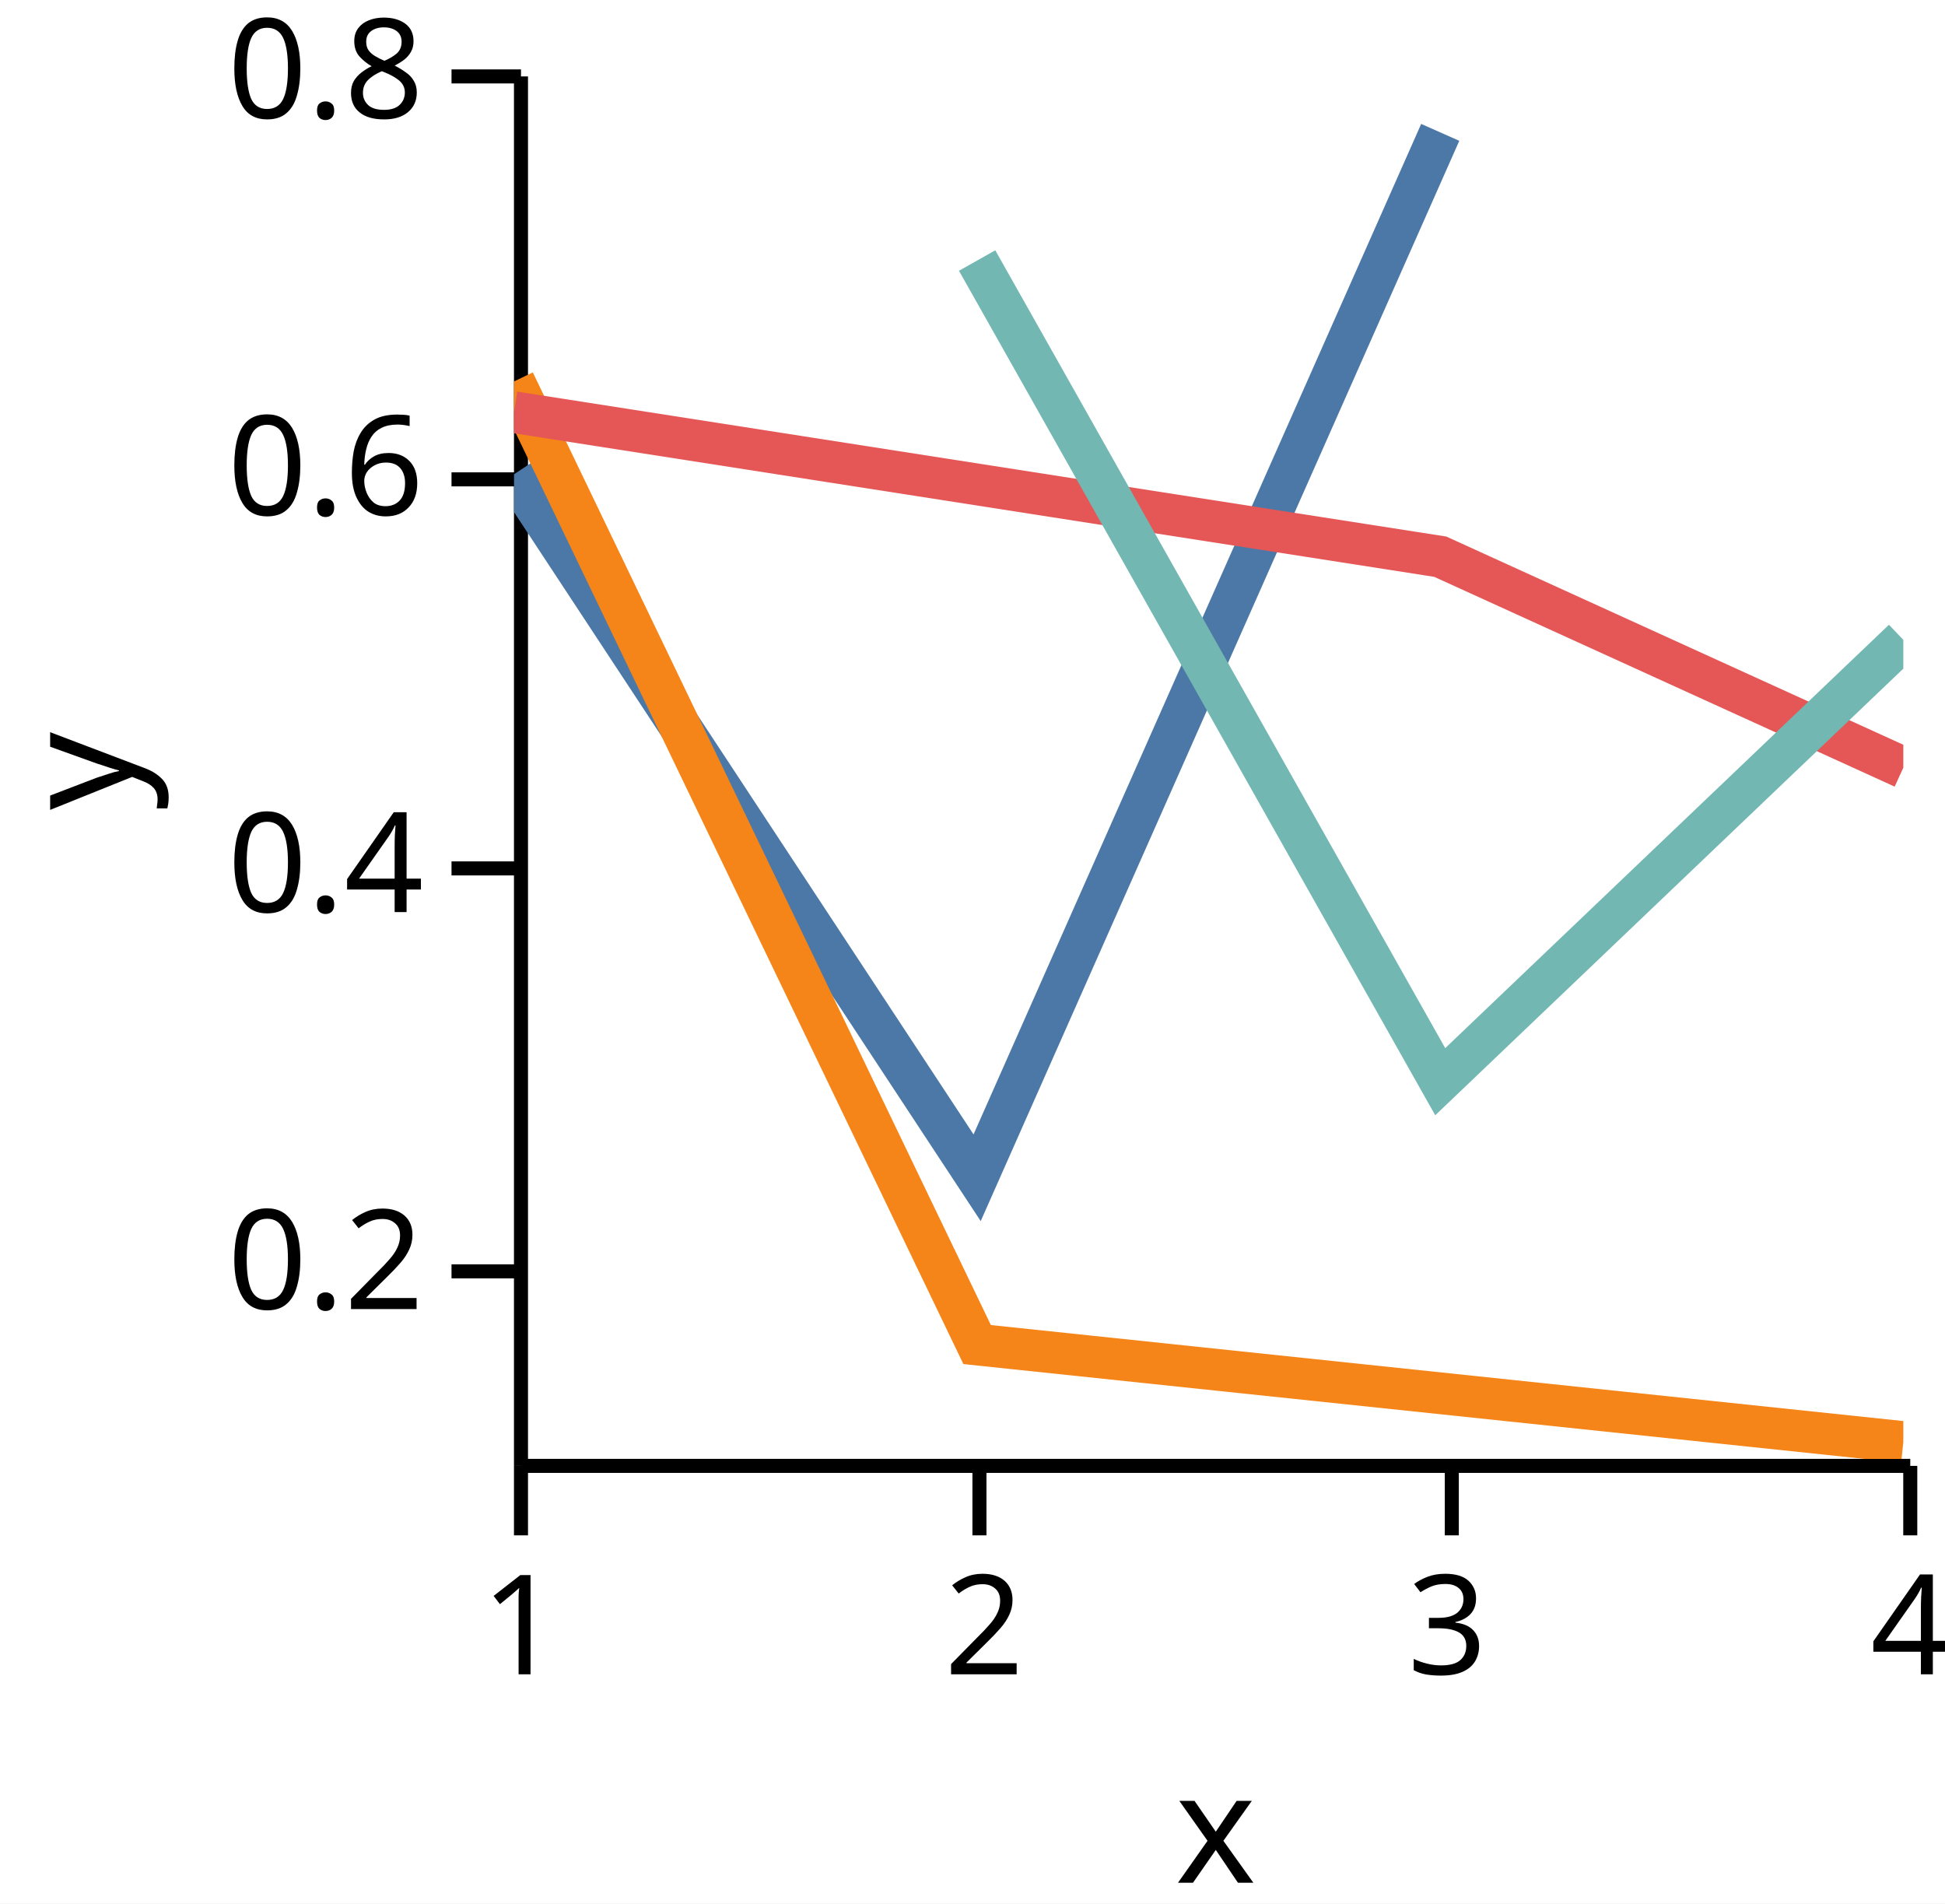
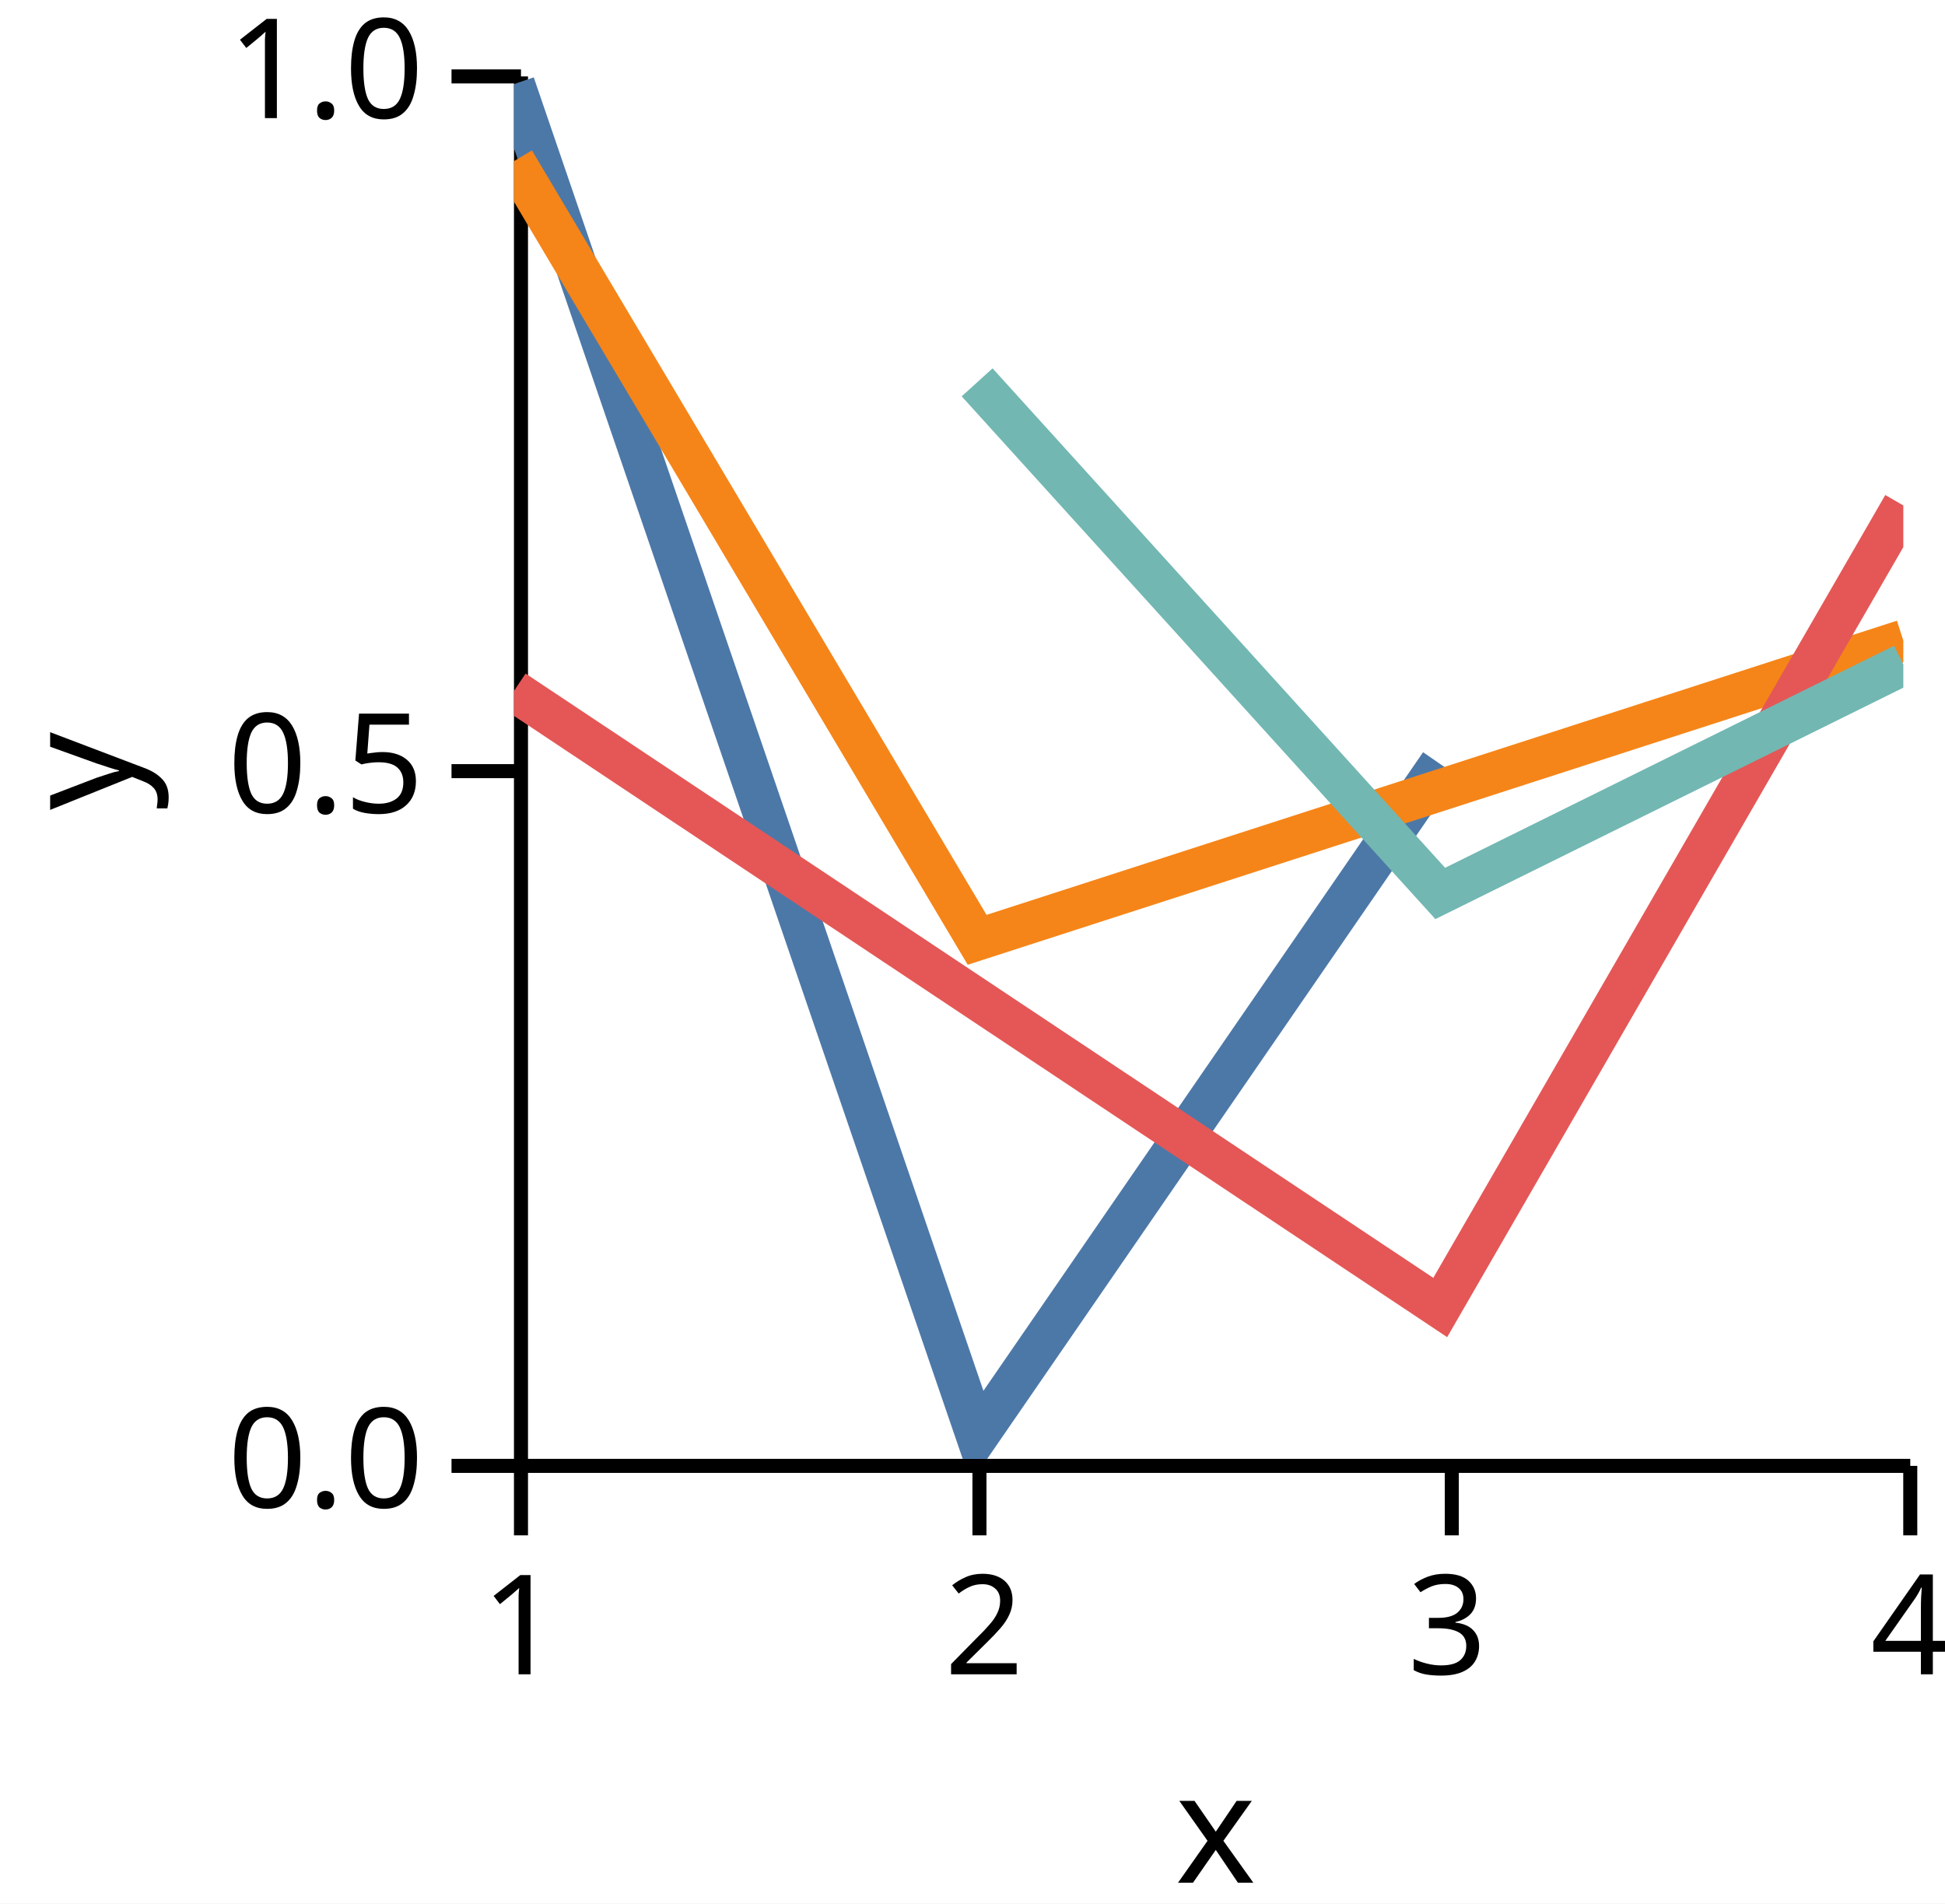
<svg xmlns="http://www.w3.org/2000/svg" version="1.1" class="marks" width="140" height="137" viewBox="0 0 140 137">
  <rect width="140" height="137" fill="white" />
  <g fill="none" stroke-miterlimit="10" transform="translate(37,5)">
    <g class="mark-group role-frame root" role="graphics-object" aria-roledescription="group mark container">
      <g transform="translate(0,0)">
        <path class="background" aria-hidden="true" d="M0,0h100v100h-100Z" />
        <g>
          <g class="mark-group role-axis" role="graphics-symbol" aria-roledescription="axis" aria-label="X-axis titled 'x' for a linear scale with values from 1.0 to 4.0">
            <g transform="translate(0.5,100.5)">
              <path class="background" aria-hidden="true" d="M0,0h0v0h0Z" pointer-events="none" />
              <g>
                <g class="mark-rule role-axis-tick" pointer-events="none">
                  <line transform="translate(0,0)" x2="0" y2="5" stroke="black" stroke-width="1.01" opacity="1" />
                  <line transform="translate(33,0)" x2="0" y2="5" stroke="black" stroke-width="1.01" opacity="1" />
                  <line transform="translate(67,0)" x2="0" y2="5" stroke="black" stroke-width="1.01" opacity="1" />
                  <line transform="translate(100,0)" x2="0" y2="5" stroke="black" stroke-width="1.01" opacity="1" />
                </g>
                <g class="mark-text role-axis-label" pointer-events="none">
                  <text text-anchor="middle" transform="translate(0,15)" font-family="sans-serif" font-size="10px" font-style="normal" font-weight="400" fill="black" opacity="1">1</text>
                  <text text-anchor="middle" transform="translate(33.33333,15)" font-family="sans-serif" font-size="10px" font-style="normal" font-weight="400" fill="black" opacity="1">2</text>
                  <text text-anchor="middle" transform="translate(66.66667,15)" font-family="sans-serif" font-size="10px" font-style="normal" font-weight="400" fill="black" opacity="1">3</text>
                  <text text-anchor="middle" transform="translate(100,15)" font-family="sans-serif" font-size="10px" font-style="normal" font-weight="400" fill="black" opacity="1">4</text>
                </g>
                <g class="mark-rule role-axis-domain" pointer-events="none">
                  <line transform="translate(0,0)" x2="100" y2="0" stroke="black" stroke-width="1.01" opacity="1" />
                </g>
                <g class="mark-text role-axis-title" pointer-events="none">
                  <text text-anchor="middle" transform="translate(50,30)" font-family="sans-serif" font-size="11px" font-style="normal" font-weight="400" fill="black" opacity="1">x</text>
                </g>
              </g>
              <path class="foreground" aria-hidden="true" d="" pointer-events="none" display="none" />
            </g>
          </g>
-           <g class="mark-group role-axis" role="graphics-symbol" aria-roledescription="axis" aria-label="Y-axis titled 'y' for a linear scale with values from 0.1 to 0.8">
+           <g class="mark-group role-axis" role="graphics-symbol" aria-roledescription="axis" aria-label="Y-axis titled 'y' for a linear scale with values from 0.0 to 1.0">
            <g transform="translate(0.5,0.5)">
              <path class="background" aria-hidden="true" d="M0,0h0v0h0Z" pointer-events="none" />
              <g>
                <g class="mark-rule role-axis-tick" pointer-events="none">
-                   <line transform="translate(0,86)" x2="-5" y2="0" stroke="black" stroke-width="1.01" opacity="1" />
-                   <line transform="translate(0,57)" x2="-5" y2="0" stroke="black" stroke-width="1.01" opacity="1" />
-                   <line transform="translate(0,29)" x2="-5" y2="0" stroke="black" stroke-width="1.01" opacity="1" />
+                   <line transform="translate(0,100)" x2="-5" y2="0" stroke="black" stroke-width="1.01" opacity="1" />
+                   <line transform="translate(0,50)" x2="-5" y2="0" stroke="black" stroke-width="1.01" opacity="1" />
                  <line transform="translate(0,0)" x2="-5" y2="0" stroke="black" stroke-width="1.01" opacity="1" />
                </g>
                <g class="mark-text role-axis-label" pointer-events="none">
-                   <text text-anchor="end" transform="translate(-7,88.71429)" font-family="sans-serif" font-size="10px" font-style="normal" font-weight="400" fill="black" opacity="1">0.2</text>
-                   <text text-anchor="end" transform="translate(-7,60.14286)" font-family="sans-serif" font-size="10px" font-style="normal" font-weight="400" fill="black" opacity="1">0.4</text>
-                   <text text-anchor="end" transform="translate(-7,31.57143)" font-family="sans-serif" font-size="10px" font-style="normal" font-weight="400" fill="black" opacity="1">0.6</text>
-                   <text text-anchor="end" transform="translate(-7,3)" font-family="sans-serif" font-size="10px" font-style="normal" font-weight="400" fill="black" opacity="1">0.8</text>
+                   <text text-anchor="end" transform="translate(-7,103)" font-family="sans-serif" font-size="10px" font-style="normal" font-weight="400" fill="black" opacity="1">0.0</text>
+                   <text text-anchor="end" transform="translate(-7,53)" font-family="sans-serif" font-size="10px" font-style="normal" font-weight="400" fill="black" opacity="1">0.5</text>
+                   <text text-anchor="end" transform="translate(-7,3)" font-family="sans-serif" font-size="10px" font-style="normal" font-weight="400" fill="black" opacity="1">1.0</text>
                </g>
                <g class="mark-rule role-axis-domain" pointer-events="none">
                  <line transform="translate(0,100)" x2="0" y2="-100" stroke="black" stroke-width="1.01" opacity="1" />
                </g>
                <g class="mark-text role-axis-title" pointer-events="none">
                  <text text-anchor="middle" transform="translate(-26,50) rotate(-90) translate(0,-2)" font-family="sans-serif" font-size="11px" font-style="normal" font-weight="400" fill="black" opacity="1">y</text>
                </g>
              </g>
              <path class="foreground" aria-hidden="true" d="" pointer-events="none" display="none" />
            </g>
          </g>
          <g class="mark-group role-scope" clip-path="url(#clip1)" role="graphics-object" aria-roledescription="group mark container">
            <g transform="translate(0,0)">
              <path class="background" aria-hidden="true" d="M0,0h0v0h0Z" />
              <g>
                <g class="mark-line role-mark" role="graphics-symbol" aria-roledescription="line mark container">
-                   <path d="M0,29.131L33.333,79.764L66.667,4.527" stroke="#4c78a8" stroke-width="3" stroke-dasharray="0" opacity="1" />
+                   <path d="M0,1.052L33.333,98.401L66.667,49.989" stroke="#4c78a8" stroke-width="3" stroke-dasharray="0" opacity="1" />
                </g>
              </g>
              <path class="foreground" aria-hidden="true" d="" display="none" />
            </g>
            <g transform="translate(0,0)">
              <path class="background" aria-hidden="true" d="M0,0h0v0h0Z" />
              <g>
                <g class="mark-line role-mark" role="graphics-symbol" aria-roledescription="line mark container">
-                   <path d="M0,22.451L33.333,91.769L100,98.782" stroke="#f58518" stroke-width="3" stroke-dasharray="0" opacity="1" />
+                   <path d="M0,6.591L33.333,62.639L100,41.099" stroke="#f58518" stroke-width="3" stroke-dasharray="0" opacity="1" />
                </g>
              </g>
              <path class="foreground" aria-hidden="true" d="" display="none" />
            </g>
            <g transform="translate(0,0)">
              <path class="background" aria-hidden="true" d="M0,0h0v0h0Z" />
              <g>
                <g class="mark-line role-mark" role="graphics-symbol" aria-roledescription="line mark container">
-                   <path d="M0,24.668L66.667,35.065L100,50.249" stroke="#e45756" stroke-width="3" stroke-dasharray="0" opacity="1" />
+                   <path d="M0,44.723L66.667,89.101L100,31.377" stroke="#e45756" stroke-width="3" stroke-dasharray="0" opacity="1" />
                </g>
              </g>
              <path class="foreground" aria-hidden="true" d="" display="none" />
            </g>
            <g transform="translate(0,0)">
              <path class="background" aria-hidden="true" d="M0,0h0v0h0Z" />
              <g>
                <g class="mark-line role-mark" role="graphics-symbol" aria-roledescription="line mark container">
-                   <path d="M33.333,13.751L66.667,72.85L100,41.05" stroke="#72b7b2" stroke-width="3" stroke-dasharray="0" opacity="1" />
+                   <path d="M33.333,22.517L66.667,59.302L100,42.819" stroke="#72b7b2" stroke-width="3" stroke-dasharray="0" opacity="1" />
                </g>
              </g>
              <path class="foreground" aria-hidden="true" d="" display="none" />
            </g>
          </g>
        </g>
        <path class="foreground" aria-hidden="true" d="" display="none" />
      </g>
    </g>
  </g>
  <defs>
    <clipPath id="clip1">
      <rect x="0" y="0" width="100" height="100" />
    </clipPath>
  </defs>
</svg>
